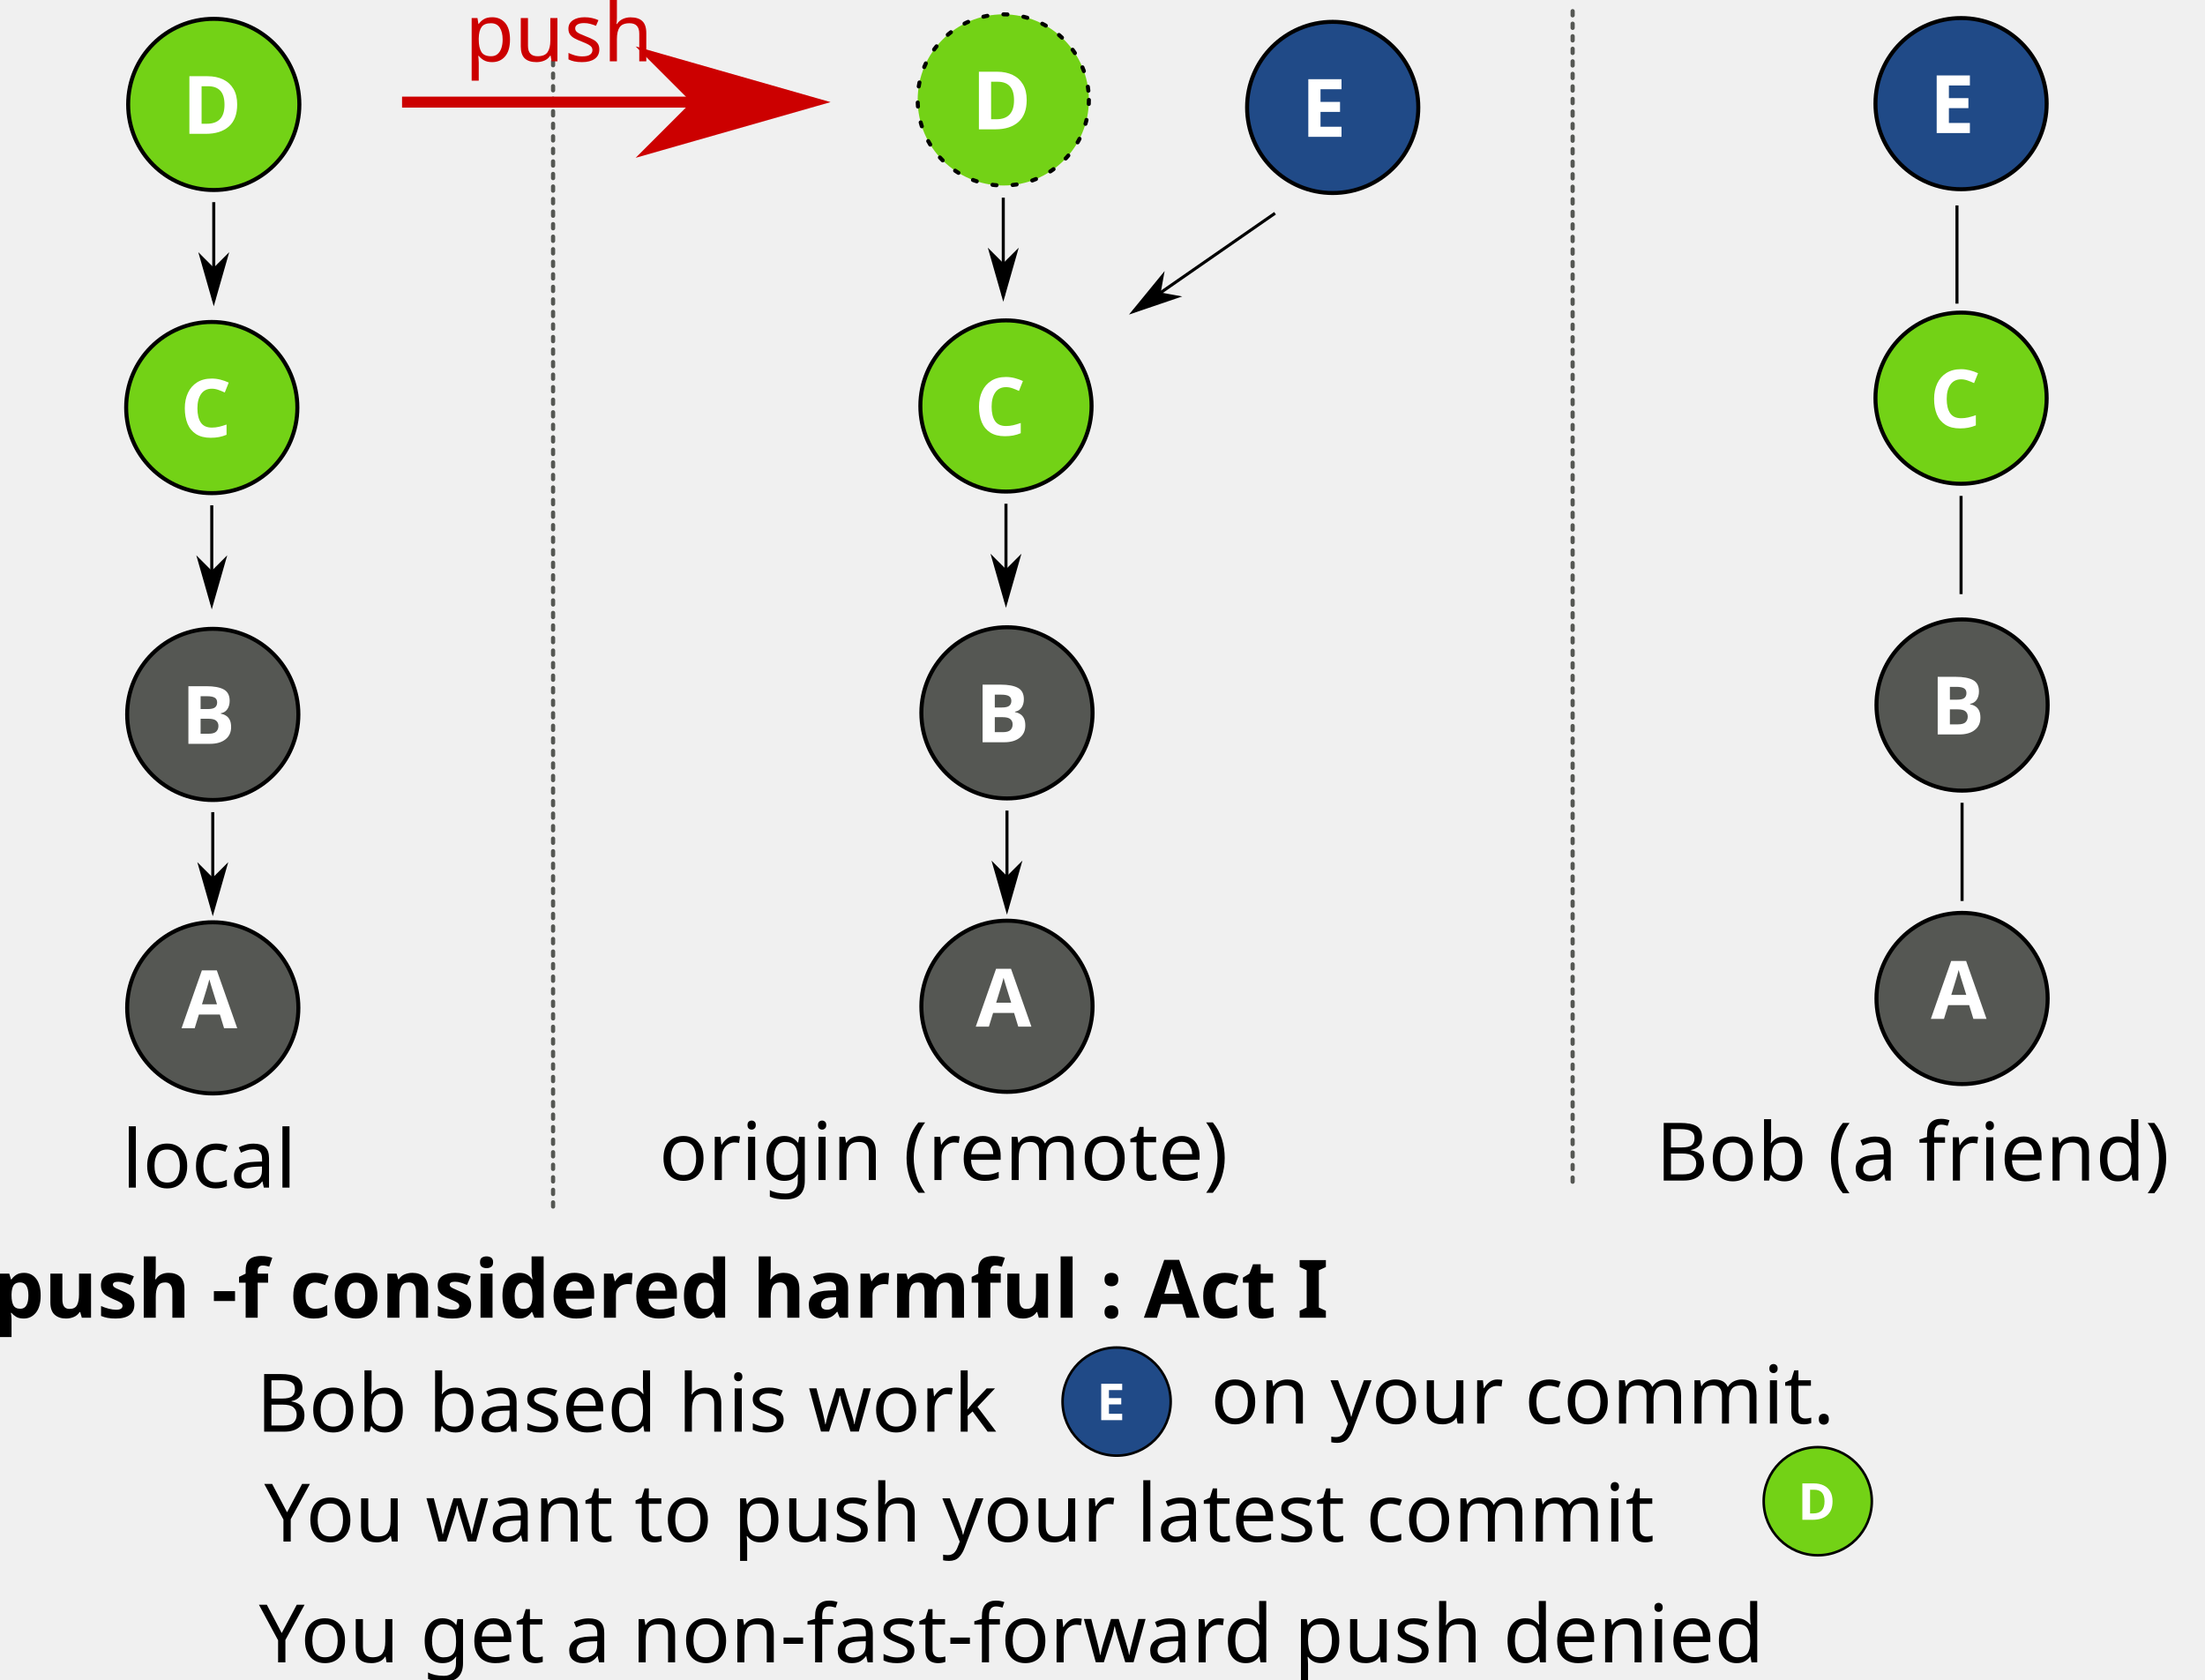
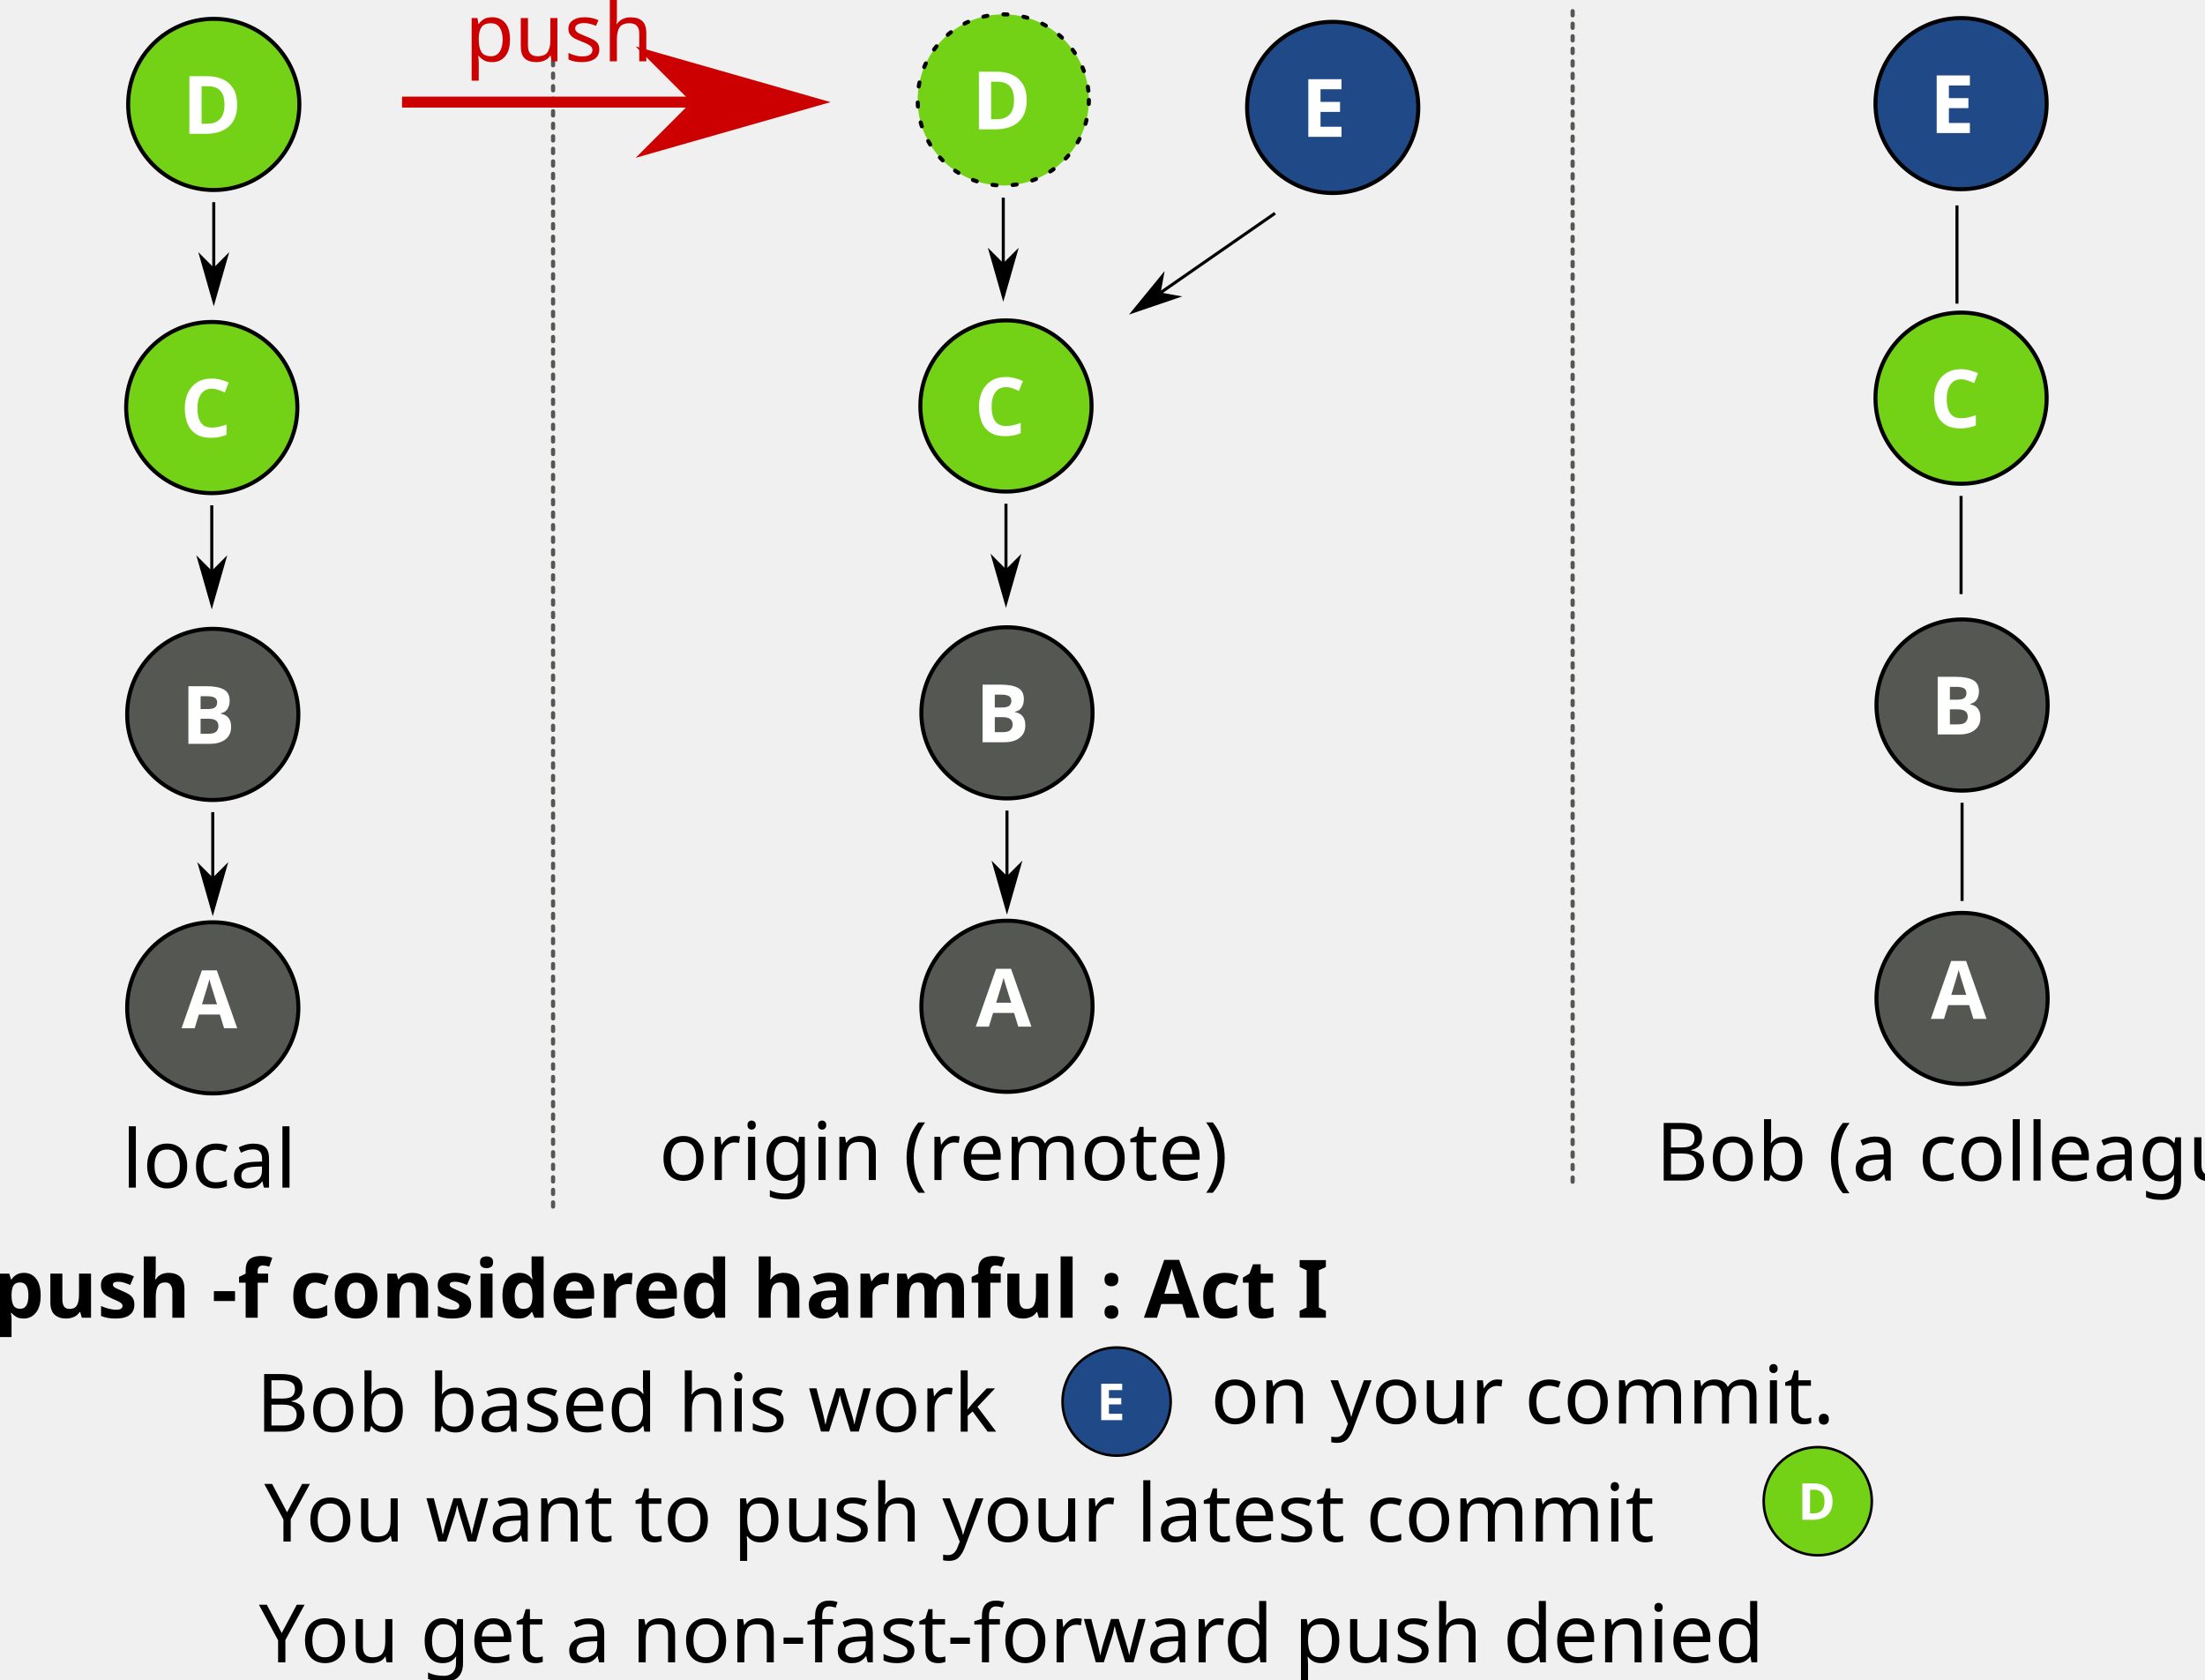
<svg xmlns="http://www.w3.org/2000/svg" width="308.442mm" height="234.911mm" viewBox="0 0 1092.904 832.363" id="svg4554" version="1.1">
  <defs id="defs4556">
    <marker style="overflow:visible" id="marker10382" refX="0" refY="0" orient="auto">
      <path transform="matrix(-0.8,0,0,-0.8,-10,0)" style="fill:#000000;fill-opacity:1;fill-rule:evenodd;stroke:#000000;stroke-width:1pt;stroke-opacity:1" d="M 0,0 5,-5 -12.5,0 5,5 0,0 Z" id="path10384" />
    </marker>
    <marker orient="auto" refY="0" refX="0" id="marker9983" style="overflow:visible">
      <path id="path9985" d="M 0,0 5,-5 -12.5,0 5,5 0,0 Z" style="fill:#000000;fill-opacity:1;fill-rule:evenodd;stroke:#000000;stroke-width:1pt;stroke-opacity:1" transform="matrix(-0.8,0,0,-0.8,-10,0)" />
    </marker>
    <marker style="overflow:visible" id="marker9012" refX="0" refY="0" orient="auto">
      <path transform="matrix(-0.8,0,0,-0.8,-10,0)" style="fill:#000000;fill-opacity:1;fill-rule:evenodd;stroke:#000000;stroke-width:1pt;stroke-opacity:1" d="M 0,0 5,-5 -12.5,0 5,5 0,0 Z" id="path9014" />
    </marker>
    <marker orient="auto" refY="0" refX="0" id="marker8576" style="overflow:visible">
      <path id="path8578" d="M 0,0 5,-5 -12.5,0 5,5 0,0 Z" style="fill:#000000;fill-opacity:1;fill-rule:evenodd;stroke:#000000;stroke-width:1pt;stroke-opacity:1" transform="matrix(-0.8,0,0,-0.8,-10,0)" />
    </marker>
    <marker style="overflow:visible" id="marker5209" refX="0" refY="0" orient="auto">
      <path transform="matrix(-0.8,0,0,-0.8,-10,0)" style="fill:#000000;fill-opacity:1;fill-rule:evenodd;stroke:#000000;stroke-width:1pt;stroke-opacity:1" d="M 0,0 5,-5 -12.5,0 5,5 0,0 Z" id="path5211" />
    </marker>
    <marker style="overflow:visible" id="marker5205" refX="0" refY="0" orient="auto">
      <path transform="matrix(-0.8,0,0,-0.8,-10,0)" style="fill:#cc0000;fill-opacity:1;fill-rule:evenodd;stroke:#cc0000;stroke-width:1pt;stroke-opacity:1" d="M 0,0 5,-5 -12.5,0 5,5 0,0 Z" id="path5207" />
    </marker>
    <marker orient="auto" refY="0" refX="0" id="marker5052" style="overflow:visible">
      <path id="path5054" d="M 0,0 5,-5 -12.5,0 5,5 0,0 Z" style="fill:#000000;fill-opacity:1;fill-rule:evenodd;stroke:#000000;stroke-width:1pt;stroke-opacity:1" transform="matrix(-0.8,0,0,-0.8,-10,0)" />
    </marker>
    <marker style="overflow:visible" id="marker17921" refX="0" refY="0" orient="auto">
      <path transform="matrix(-0.8,0,0,-0.8,-10,0)" style="fill:#cc0000;fill-opacity:1;fill-rule:evenodd;stroke:#cc0000;stroke-width:1pt;stroke-opacity:1" d="M 0,0 5,-5 -12.5,0 5,5 0,0 Z" id="path17923" />
    </marker>
    <marker style="overflow:visible" id="marker17913" refX="0" refY="0" orient="auto">
      <path transform="matrix(-0.8,0,0,-0.8,-10,0)" style="fill:#cc0000;fill-opacity:1;fill-rule:evenodd;stroke:#cc0000;stroke-width:1pt;stroke-opacity:1" d="M 0,0 5,-5 -12.5,0 5,5 0,0 Z" id="path17915" />
    </marker>
    <marker orient="auto" refY="0" refX="0" id="marker16688" style="overflow:visible">
      <path id="path16690" d="M 0,0 5,-5 -12.5,0 5,5 0,0 Z" style="fill:#000000;fill-opacity:1;fill-rule:evenodd;stroke:#000000;stroke-width:1pt;stroke-opacity:1" transform="matrix(-0.8,0,0,-0.8,-10,0)" />
    </marker>
    <marker orient="auto" refY="0" refX="0" id="marker6856" style="overflow:visible">
      <path id="path6858" d="M 0,0 5,-5 -12.5,0 5,5 0,0 Z" style="fill:#000000;fill-opacity:1;fill-rule:evenodd;stroke:#000000;stroke-width:1pt;stroke-opacity:1" transform="matrix(-0.8,0,0,-0.8,-10,0)" />
    </marker>
    <marker orient="auto" refY="0" refX="0" id="Arrow1Lend" style="overflow:visible">
      <path id="path5441" d="M 0,0 5,-5 -12.5,0 5,5 0,0 Z" style="fill:#000000;fill-opacity:1;fill-rule:evenodd;stroke:#000000;stroke-width:1pt;stroke-opacity:1" transform="matrix(-0.8,0,0,-0.8,-10,0)" />
    </marker>
    <marker orient="auto" refY="0" refX="0" id="marker16688-0" style="overflow:visible">
      <path id="path16690-0" d="M 0,0 5,-5 -12.5,0 5,5 0,0 Z" style="fill:#000000;fill-opacity:1;fill-rule:evenodd;stroke:#000000;stroke-width:1pt;stroke-opacity:1" transform="matrix(-0.8,0,0,-0.8,-10,0)" />
    </marker>
    <marker orient="auto" refY="0" refX="0" id="marker15241-7" style="overflow:visible">
      <path id="path15243-8" d="M 0,0 5,-5 -12.5,0 5,5 0,0 Z" style="fill:#000000;fill-opacity:1;fill-rule:evenodd;stroke:#000000;stroke-width:1pt;stroke-opacity:1" transform="matrix(-0.8,0,0,-0.8,-10,0)" />
    </marker>
    <marker orient="auto" refY="0" refX="0" id="marker6856-6" style="overflow:visible">
      <path id="path6858-9" d="M 0,0 5,-5 -12.5,0 5,5 0,0 Z" style="fill:#000000;fill-opacity:1;fill-rule:evenodd;stroke:#000000;stroke-width:1pt;stroke-opacity:1" transform="matrix(-0.8,0,0,-0.8,-10,0)" />
    </marker>
    <marker orient="auto" refY="0" refX="0" id="Arrow1Lend-2" style="overflow:visible">
      <path id="path5441-8" d="M 0,0 5,-5 -12.5,0 5,5 0,0 Z" style="fill:#000000;fill-opacity:1;fill-rule:evenodd;stroke:#000000;stroke-width:1pt;stroke-opacity:1" transform="matrix(-0.8,0,0,-0.8,-10,0)" />
    </marker>
    <marker orient="auto" refY="0" refX="0" id="marker5052-6" style="overflow:visible">
      <path id="path5054-7" d="M 0,0 5,-5 -12.5,0 5,5 0,0 Z" style="fill:#000000;fill-opacity:1;fill-rule:evenodd;stroke:#000000;stroke-width:1pt;stroke-opacity:1" transform="matrix(-0.8,0,0,-0.8,-10,0)" />
    </marker>
    <marker style="overflow:visible" id="marker5209-6" refX="0" refY="0" orient="auto">
      <path transform="matrix(-0.8,0,0,-0.8,-10,0)" style="fill:#000000;fill-opacity:1;fill-rule:evenodd;stroke:#000000;stroke-width:1pt;stroke-opacity:1" d="M 0,0 5,-5 -12.5,0 5,5 0,0 Z" id="path5211-0" />
    </marker>
    <marker style="overflow:visible" id="marker5209-6-6" refX="0" refY="0" orient="auto">
      <path transform="matrix(-0.8,0,0,-0.8,-10,0)" style="fill:#000000;fill-opacity:1;fill-rule:evenodd;stroke:#000000;stroke-width:1pt;stroke-opacity:1" d="M 0,0 5,-5 -12.5,0 5,5 0,0 Z" id="path5211-0-2" />
    </marker>
    <marker orient="auto" refY="0" refX="0" id="marker5052-6-3" style="overflow:visible">
      <path id="path5054-7-7" d="M 0,0 5,-5 -12.5,0 5,5 0,0 Z" style="fill:#000000;fill-opacity:1;fill-rule:evenodd;stroke:#000000;stroke-width:1pt;stroke-opacity:1" transform="matrix(-0.8,0,0,-0.8,-10,0)" />
    </marker>
    <marker orient="auto" refY="0" refX="0" id="Arrow1Lend-2-5" style="overflow:visible">
      <path id="path5441-8-7" d="M 0,0 5,-5 -12.5,0 5,5 0,0 Z" style="fill:#000000;fill-opacity:1;fill-rule:evenodd;stroke:#000000;stroke-width:1pt;stroke-opacity:1" transform="matrix(-0.8,0,0,-0.8,-10,0)" />
    </marker>
    <marker orient="auto" refY="0" refX="0" id="marker5052-6-3-1" style="overflow:visible">
      <path id="path5054-7-7-0" d="M 0,0 5,-5 -12.5,0 5,5 0,0 Z" style="fill:#000000;fill-opacity:1;fill-rule:evenodd;stroke:#000000;stroke-width:1pt;stroke-opacity:1" transform="matrix(-0.8,0,0,-0.8,-10,0)" />
    </marker>
    <marker style="overflow:visible" id="marker5209-6-6-0" refX="0" refY="0" orient="auto">
      <path transform="matrix(-0.8,0,0,-0.8,-10,0)" style="fill:#000000;fill-opacity:1;fill-rule:evenodd;stroke:#000000;stroke-width:1pt;stroke-opacity:1" d="M 0,0 5,-5 -12.5,0 5,5 0,0 Z" id="path5211-0-2-9" />
    </marker>
    <marker orient="auto" refY="0" refX="0" id="Arrow1Lend-2-5-4" style="overflow:visible">
      <path id="path5441-8-7-6" d="M 0,0 5,-5 -12.5,0 5,5 0,0 Z" style="fill:#000000;fill-opacity:1;fill-rule:evenodd;stroke:#000000;stroke-width:1pt;stroke-opacity:1" transform="matrix(-0.8,0,0,-0.8,-10,0)" />
    </marker>
    <marker style="overflow:visible" id="marker5209-6-61" refX="0" refY="0" orient="auto">
      <path transform="matrix(-0.8,0,0,-0.8,-10,0)" style="fill:#000000;fill-opacity:1;fill-rule:evenodd;stroke:#000000;stroke-width:1pt;stroke-opacity:1" d="M 0,0 5,-5 -12.5,0 5,5 0,0 Z" id="path5211-0-7" />
    </marker>
    <marker orient="auto" refY="0" refX="0" id="Arrow1Lend-2-6" style="overflow:visible">
      <path id="path5441-8-9" d="M 0,0 5,-5 -12.5,0 5,5 0,0 Z" style="fill:#000000;fill-opacity:1;fill-rule:evenodd;stroke:#000000;stroke-width:1pt;stroke-opacity:1" transform="matrix(-0.8,0,0,-0.8,-10,0)" />
    </marker>
  </defs>
  <g style="display:inline" id="layer_remote_nonff" transform="translate(-222.1543,-99.74084)">
    <g transform="translate(153.8681,-10.56854)" id="g5091">
      <circle style="opacity:1;fill:#555753;fill-opacity:1;stroke:#000000;stroke-width:2;stroke-linecap:round;stroke-linejoin:round;stroke-miterlimit:4;stroke-dasharray:none;stroke-opacity:1" id="circle5093" cx="173.746" cy="609.915" r="42.426" />
      <text xml:space="preserve" style="font-style:normal;font-variant:normal;font-weight:bold;font-stretch:normal;font-size:40px;line-height:125%;font-family:sans-serif;-inkscape-font-specification:'sans-serif, Bold';text-align:start;letter-spacing:0px;word-spacing:0px;writing-mode:lr-tb;text-anchor:start;fill:#ffffff;fill-opacity:1;stroke:none;stroke-width:1px;stroke-linecap:butt;stroke-linejoin:miter;stroke-opacity:1" x="158.268" y="620.017" id="text5095">
        <tspan id="tspan5097" x="158.268" y="620.017">A</tspan>
      </text>
    </g>
    <g transform="translate(153.8681,-10.56854)" id="g5099">
      <circle style="opacity:1;fill:#555753;fill-opacity:1;stroke:#000000;stroke-width:2;stroke-linecap:round;stroke-linejoin:round;stroke-miterlimit:4;stroke-dasharray:none;stroke-opacity:1" id="circle5101" cx="173.746" cy="464.453" r="42.426" />
      <text xml:space="preserve" style="font-style:normal;font-variant:normal;font-weight:bold;font-stretch:normal;font-size:40px;line-height:125%;font-family:sans-serif;-inkscape-font-specification:'sans-serif, Bold';text-align:start;letter-spacing:0px;word-spacing:0px;writing-mode:lr-tb;text-anchor:start;fill:#ffffff;fill-opacity:1;stroke:none;stroke-width:1px;stroke-linecap:butt;stroke-linejoin:miter;stroke-opacity:1" x="158.072" y="479.034" id="text5103">
        <tspan y="479.034" x="158.072" id="tspan5105">B</tspan>
      </text>
    </g>
    <path style="fill:none;fill-rule:evenodd;stroke:#000000;stroke-width:1.51;stroke-linecap:butt;stroke-linejoin:miter;stroke-miterlimit:4;stroke-dasharray:none;stroke-opacity:1;marker-end:url(#Arrow1Lend)" d="m 327.614,502.332 0,48.691" id="path5107" />
    <g id="g5109" transform="translate(153.3703,-162.6828)">
      <circle style="opacity:1;fill:#73d216;fill-opacity:1;stroke:#000000;stroke-width:2;stroke-linecap:round;stroke-linejoin:round;stroke-miterlimit:4;stroke-dasharray:none;stroke-opacity:1" id="circle5111" cx="173.746" cy="464.453" r="42.426" />
      <text xml:space="preserve" style="font-style:normal;font-variant:normal;font-weight:bold;font-stretch:normal;font-size:40px;line-height:125%;font-family:sans-serif;-inkscape-font-specification:'sans-serif, Bold';text-align:start;letter-spacing:0px;word-spacing:0px;writing-mode:lr-tb;text-anchor:start;fill:#ffffff;fill-opacity:1;stroke:none;stroke-width:1px;stroke-linecap:butt;stroke-linejoin:miter;stroke-opacity:1" x="158.072" y="479.034" id="text5113">
        <tspan y="479.034" x="158.072" id="tspan5115">C</tspan>
      </text>
    </g>
    <path style="fill:none;fill-rule:evenodd;stroke:#000000;stroke-width:1.51;stroke-linecap:butt;stroke-linejoin:miter;stroke-miterlimit:4;stroke-dasharray:none;stroke-opacity:1;marker-end:url(#marker6856)" d="m 327.117,350.217 0,48.691" id="path5117" />
    <g id="g5127" transform="translate(186.3582,-260.9466)">
      <circle style="opacity:1;fill:#73d216;fill-opacity:1;stroke:#000000;stroke-width:2;stroke-linecap:round;stroke-linejoin:round;stroke-miterlimit:4;stroke-dasharray:none;stroke-dashoffset:0;stroke-opacity:1" id="circle5129" cx="141.746" cy="412.453" r="42.426" />
      <text xml:space="preserve" style="font-style:normal;font-variant:normal;font-weight:bold;font-stretch:normal;font-size:40px;line-height:125%;font-family:sans-serif;-inkscape-font-specification:'sans-serif, Bold';text-align:start;letter-spacing:0px;word-spacing:0px;writing-mode:lr-tb;text-anchor:start;fill:#ffffff;fill-opacity:1;stroke:none;stroke-width:1px;stroke-linecap:butt;stroke-linejoin:miter;stroke-opacity:1" x="126.072" y="427.034" id="text5131">
        <tspan y="427.034" x="126.072" id="tspan5133">D</tspan>
      </text>
    </g>
    <path style="fill:none;fill-rule:evenodd;stroke:#000000;stroke-width:1.51;stroke-linecap:butt;stroke-linejoin:miter;stroke-miterlimit:4;stroke-dasharray:none;stroke-opacity:1;marker-end:url(#marker5052)" d="m 328.104,199.953 0,48.691" id="path5135" />
    <g style="display:inline" id="g5143" transform="translate(547.5102,-11.34744)">
      <circle r="42.426" cy="609.915" cx="173.746" id="circle5145" style="opacity:1;fill:#555753;fill-opacity:1;stroke:#000000;stroke-width:2;stroke-linecap:round;stroke-linejoin:round;stroke-miterlimit:4;stroke-dasharray:none;stroke-opacity:1" />
      <text id="text5147" y="620.017" x="158.268" style="font-style:normal;font-variant:normal;font-weight:bold;font-stretch:normal;font-size:40px;line-height:125%;font-family:sans-serif;-inkscape-font-specification:'sans-serif, Bold';text-align:start;letter-spacing:0px;word-spacing:0px;writing-mode:lr-tb;text-anchor:start;fill:#ffffff;fill-opacity:1;stroke:none;stroke-width:1px;stroke-linecap:butt;stroke-linejoin:miter;stroke-opacity:1" xml:space="preserve">
        <tspan y="620.017" x="158.268" id="tspan5149">A</tspan>
      </text>
    </g>
    <g style="display:inline" id="g5151" transform="translate(547.5102,-11.34744)">
      <circle r="42.426" cy="464.453" cx="173.746" id="circle5153" style="opacity:1;fill:#555753;fill-opacity:1;stroke:#000000;stroke-width:2;stroke-linecap:round;stroke-linejoin:round;stroke-miterlimit:4;stroke-dasharray:none;stroke-opacity:1" />
      <text id="text5155" y="479.034" x="158.072" style="font-style:normal;font-variant:normal;font-weight:bold;font-stretch:normal;font-size:40px;line-height:125%;font-family:sans-serif;-inkscape-font-specification:'sans-serif, Bold';text-align:start;letter-spacing:0px;word-spacing:0px;writing-mode:lr-tb;text-anchor:start;fill:#ffffff;fill-opacity:1;stroke:none;stroke-width:1px;stroke-linecap:butt;stroke-linejoin:miter;stroke-opacity:1" xml:space="preserve">
        <tspan id="tspan5157" x="158.072" y="479.034">B</tspan>
      </text>
    </g>
    <path id="path5159" d="m 721.257,501.553 0,48.691" style="display:inline;fill:none;fill-rule:evenodd;stroke:#000000;stroke-width:1.51;stroke-linecap:butt;stroke-linejoin:miter;stroke-miterlimit:4;stroke-dasharray:none;stroke-opacity:1;marker-end:url(#Arrow1Lend-2)" />
    <g style="display:inline" transform="translate(547.0125,-163.4617)" id="g5161">
      <circle r="42.426" cy="464.453" cx="173.746" id="circle5163" style="opacity:1;fill:#73d216;fill-opacity:1;stroke:#000000;stroke-width:2;stroke-linecap:round;stroke-linejoin:round;stroke-miterlimit:4;stroke-dasharray:none;stroke-opacity:1" />
      <text id="text5165" y="479.034" x="158.072" style="font-style:normal;font-variant:normal;font-weight:bold;font-stretch:normal;font-size:40px;line-height:125%;font-family:sans-serif;-inkscape-font-specification:'sans-serif, Bold';text-align:start;letter-spacing:0px;word-spacing:0px;writing-mode:lr-tb;text-anchor:start;fill:#ffffff;fill-opacity:1;stroke:none;stroke-width:1px;stroke-linecap:butt;stroke-linejoin:miter;stroke-opacity:1" xml:space="preserve">
        <tspan id="tspan5167" x="158.072" y="479.034">C</tspan>
      </text>
    </g>
    <path id="path5169" d="m 720.759,349.438 0,48.691" style="display:inline;fill:none;fill-rule:evenodd;stroke:#000000;stroke-width:1.51;stroke-linecap:butt;stroke-linejoin:miter;stroke-miterlimit:4;stroke-dasharray:none;stroke-opacity:1;marker-end:url(#marker6856-6)" />
    <path style="fill:none;fill-rule:evenodd;stroke:#555753;stroke-width:2.072;stroke-linecap:round;stroke-linejoin:miter;stroke-miterlimit:4;stroke-dasharray:2.072, 4.145;stroke-dashoffset:0;stroke-opacity:1" d="m 496.286,117.58 0,581.279" id="path5179" />
    <text xml:space="preserve" style="font-style:normal;font-weight:normal;font-size:40px;line-height:125%;font-family:sans-serif;letter-spacing:0px;word-spacing:0px;fill:#000000;fill-opacity:1;stroke:none;stroke-width:1px;stroke-linecap:butt;stroke-linejoin:miter;stroke-opacity:1" x="282.571" y="688.457" id="text5181">
      <tspan id="tspan5183" x="282.571" y="688.457">local</tspan>
    </text>
    <text xml:space="preserve" style="font-style:normal;font-weight:normal;font-size:40px;line-height:125%;font-family:sans-serif;letter-spacing:0px;word-spacing:0px;display:inline;fill:#000000;fill-opacity:1;stroke:none;stroke-width:1px;stroke-linecap:butt;stroke-linejoin:miter;stroke-opacity:1" x="548.808" y="684.703" id="text5185">
      <tspan id="tspan5187" x="548.808" y="684.703">origin (remote)</tspan>
    </text>
    <path id="path5189" d="m 421.429,150.362 201.851,0" style="fill:#cc0000;fill-rule:evenodd;stroke:#cc0000;stroke-width:5.436;stroke-linecap:butt;stroke-linejoin:miter;stroke-miterlimit:4;stroke-dasharray:none;stroke-opacity:1;marker-end:url(#marker5205)" />
    <text xml:space="preserve" style="font-style:normal;font-variant:normal;font-weight:normal;font-stretch:normal;font-size:40px;line-height:125%;font-family:sans-serif;-inkscape-font-specification:'sans-serif, Normal';text-align:start;letter-spacing:0px;word-spacing:0px;writing-mode:lr-tb;text-anchor:start;display:inline;fill:#cc0000;fill-opacity:1;stroke:none;stroke-width:1px;stroke-linecap:butt;stroke-linejoin:miter;stroke-opacity:1" x="452.522" y="130.131" id="text5191">
      <tspan id="tspan5193" x="452.522" y="130.131">push</tspan>
    </text>
    <g id="g5195" transform="translate(577.6823,-263.1779)" style="display:inline">
      <circle style="opacity:1;fill:#73d216;fill-opacity:1;stroke:#000000;stroke-width:2;stroke-linecap:round;stroke-linejoin:round;stroke-miterlimit:4;stroke-dasharray:2, 8;stroke-dashoffset:0;stroke-opacity:1" id="circle5197" cx="141.746" cy="412.453" r="42.426" />
      <text xml:space="preserve" style="font-style:normal;font-variant:normal;font-weight:bold;font-stretch:normal;font-size:40px;line-height:125%;font-family:sans-serif;-inkscape-font-specification:'sans-serif, Bold';text-align:start;letter-spacing:0px;word-spacing:0px;writing-mode:lr-tb;text-anchor:start;fill:#ffffff;fill-opacity:1;stroke:none;stroke-width:1px;stroke-linecap:butt;stroke-linejoin:miter;stroke-opacity:1" x="126.072" y="427.034" id="text5199">
        <tspan y="427.034" x="126.072" id="tspan5201">D</tspan>
      </text>
    </g>
    <path style="display:inline;fill:none;fill-rule:evenodd;stroke:#000000;stroke-width:1.51;stroke-linecap:butt;stroke-linejoin:miter;stroke-miterlimit:4;stroke-dasharray:none;stroke-opacity:1;marker-end:url(#marker5052-6)" d="m 719.429,197.722 0,48.691" id="path5203" />
    <path id="path16569-7" d="m 854.13,205.445 -70,48.571" style="display:inline;fill:none;fill-rule:evenodd;stroke:#000000;stroke-width:1.51;stroke-linecap:butt;stroke-linejoin:miter;stroke-miterlimit:4;stroke-dasharray:none;stroke-opacity:1;marker-end:url(#marker5209-6)" />
    <g id="g16641-8" transform="translate(708.9552,-311.4617)" style="display:inline;fill:#73d216">
      <circle style="opacity:1;fill:#204a87;fill-opacity:1;stroke:#000000;stroke-width:2;stroke-linecap:round;stroke-linejoin:round;stroke-miterlimit:4;stroke-dasharray:none;stroke-opacity:1" id="circle16643-3" cx="173.746" cy="464.453" r="42.426" />
      <text xml:space="preserve" style="font-style:normal;font-variant:normal;font-weight:bold;font-stretch:normal;font-size:40px;line-height:125%;font-family:sans-serif;-inkscape-font-specification:'sans-serif, Bold';text-align:start;letter-spacing:0px;word-spacing:0px;writing-mode:lr-tb;text-anchor:start;fill:#ffffff;fill-opacity:1;stroke:none;stroke-width:1px;stroke-linecap:butt;stroke-linejoin:miter;stroke-opacity:1" x="158.072" y="479.034" id="text16645-59">
        <tspan id="tspan4458" x="158.072" y="479.034">E</tspan>
      </text>
    </g>
    <path style="display:inline;fill:none;fill-rule:evenodd;stroke:#555753;stroke-width:2.072;stroke-linecap:round;stroke-linejoin:miter;stroke-miterlimit:4;stroke-dasharray:2.072, 4.145;stroke-dashoffset:0;stroke-opacity:1" d="m 1001.63,105.27 0,581.279" id="path5179-4" />
    <g style="display:inline" id="g5143-0" transform="translate(1020.905,-15.21741)">
      <circle r="42.426" cy="609.915" cx="173.746" id="circle5145-4" style="opacity:1;fill:#555753;fill-opacity:1;stroke:#000000;stroke-width:2;stroke-linecap:round;stroke-linejoin:round;stroke-miterlimit:4;stroke-dasharray:none;stroke-opacity:1" />
      <text id="text5147-3" y="620.017" x="158.268" style="font-style:normal;font-variant:normal;font-weight:bold;font-stretch:normal;font-size:40px;line-height:125%;font-family:sans-serif;-inkscape-font-specification:'sans-serif, Bold';text-align:start;letter-spacing:0px;word-spacing:0px;writing-mode:lr-tb;text-anchor:start;fill:#ffffff;fill-opacity:1;stroke:none;stroke-width:1px;stroke-linecap:butt;stroke-linejoin:miter;stroke-opacity:1" xml:space="preserve">
        <tspan y="620.017" x="158.268" id="tspan5149-0">A</tspan>
      </text>
    </g>
    <g style="display:inline" id="g5151-3" transform="translate(1020.905,-15.21741)">
      <circle r="42.426" cy="464.453" cx="173.746" id="circle5153-3" style="opacity:1;fill:#555753;fill-opacity:1;stroke:#000000;stroke-width:2;stroke-linecap:round;stroke-linejoin:round;stroke-miterlimit:4;stroke-dasharray:none;stroke-opacity:1" />
      <text id="text5155-2" y="479.034" x="158.072" style="font-style:normal;font-variant:normal;font-weight:bold;font-stretch:normal;font-size:40px;line-height:125%;font-family:sans-serif;-inkscape-font-specification:'sans-serif, Bold';text-align:start;letter-spacing:0px;word-spacing:0px;writing-mode:lr-tb;text-anchor:start;fill:#ffffff;fill-opacity:1;stroke:none;stroke-width:1px;stroke-linecap:butt;stroke-linejoin:miter;stroke-opacity:1" xml:space="preserve">
        <tspan id="tspan5157-8" x="158.072" y="479.034">B</tspan>
      </text>
    </g>
    <path id="path5159-8" d="m 1194.651,497.683 0,48.691" style="display:inline;fill:none;fill-rule:evenodd;stroke:#000000;stroke-width:1.51;stroke-linecap:butt;stroke-linejoin:miter;stroke-miterlimit:4;stroke-dasharray:none;stroke-opacity:1" />
    <g style="display:inline" transform="translate(1020.407,-167.3317)" id="g5161-2">
      <circle r="42.426" cy="464.453" cx="173.746" id="circle5163-6" style="opacity:1;fill:#73d216;fill-opacity:1;stroke:#000000;stroke-width:2;stroke-linecap:round;stroke-linejoin:round;stroke-miterlimit:4;stroke-dasharray:none;stroke-opacity:1" />
      <text id="text5165-8" y="479.034" x="158.072" style="font-style:normal;font-variant:normal;font-weight:bold;font-stretch:normal;font-size:40px;line-height:125%;font-family:sans-serif;-inkscape-font-specification:'sans-serif, Bold';text-align:start;letter-spacing:0px;word-spacing:0px;writing-mode:lr-tb;text-anchor:start;fill:#ffffff;fill-opacity:1;stroke:none;stroke-width:1px;stroke-linecap:butt;stroke-linejoin:miter;stroke-opacity:1" xml:space="preserve">
        <tspan id="tspan5167-3" x="158.072" y="479.034">C</tspan>
      </text>
    </g>
    <path id="path5169-3" d="m 1194.154,345.568 0,48.691" style="display:inline;fill:none;fill-rule:evenodd;stroke:#000000;stroke-width:1.51;stroke-linecap:butt;stroke-linejoin:miter;stroke-miterlimit:4;stroke-dasharray:none;stroke-opacity:1" />
    <g id="g16641-8-0" transform="translate(1020.407,-313.3317)" style="display:inline;fill:#73d216">
      <circle style="opacity:1;fill:#204a87;fill-opacity:1;stroke:#000000;stroke-width:2;stroke-linecap:round;stroke-linejoin:round;stroke-miterlimit:4;stroke-dasharray:none;stroke-opacity:1" id="circle16643-3-7" cx="173.746" cy="464.453" r="42.426" />
      <text xml:space="preserve" style="font-style:normal;font-variant:normal;font-weight:bold;font-stretch:normal;font-size:40px;line-height:125%;font-family:sans-serif;-inkscape-font-specification:'sans-serif, Bold';text-align:start;letter-spacing:0px;word-spacing:0px;writing-mode:lr-tb;text-anchor:start;fill:#ffffff;fill-opacity:1;stroke:none;stroke-width:1px;stroke-linecap:butt;stroke-linejoin:miter;stroke-opacity:1" x="158.072" y="479.034" id="text16645-59-3">
        <tspan id="tspan4458-0" x="158.072" y="479.034">E</tspan>
      </text>
    </g>
    <path id="path5169-3-2" d="m 1192.125,201.565 0,48.691" style="display:inline;fill:none;fill-rule:evenodd;stroke:#000000;stroke-width:1.51;stroke-linecap:butt;stroke-linejoin:miter;stroke-miterlimit:4;stroke-dasharray:none;stroke-opacity:1" />
    <text xml:space="preserve" style="font-style:normal;font-weight:normal;font-size:40px;line-height:125%;font-family:sans-serif;letter-spacing:0px;word-spacing:0px;display:inline;fill:#000000;fill-opacity:1;stroke:none;stroke-width:1px;stroke-linecap:butt;stroke-linejoin:miter;stroke-opacity:1" x="1042.891" y="684.945" id="text5185-5">
-       <tspan id="tspan5187-4" x="1042.891" y="684.945">Bob (a friend)</tspan>
+       <tspan id="tspan5187-4" x="1042.891" y="684.945">Bob (a colleague)</tspan>
    </text>
    <text xml:space="preserve" style="font-style:normal;font-variant:normal;font-weight:bold;font-stretch:normal;font-size:40px;line-height:125%;font-family:sans-serif;-inkscape-font-specification:'sans-serif, Bold';text-align:start;letter-spacing:0px;word-spacing:0px;writing-mode:lr-tb;text-anchor:start;display:inline;fill:#000000;fill-opacity:1;stroke:none;stroke-width:1px;stroke-linecap:butt;stroke-linejoin:miter;stroke-opacity:1" x="218.795" y="752.945" id="text5185-0-7">
      <tspan id="tspan11031-6" x="218.795" y="752.945">push -f considered harmful : Act I</tspan>
    </text>
    <g id="g5310" transform="translate(132.4805,48)">
      <text id="text5185-0" y="757.397" x="689.766" style="font-style:normal;font-variant:normal;font-weight:bold;font-stretch:normal;font-size:40px;line-height:125%;font-family:sans-serif;-inkscape-font-specification:'sans-serif, Bold';text-align:start;letter-spacing:0px;word-spacing:0px;writing-mode:lr-tb;text-anchor:start;display:inline;fill:#000000;fill-opacity:1;stroke:none;stroke-width:1px;stroke-linecap:butt;stroke-linejoin:miter;stroke-opacity:1" xml:space="preserve">
        <tspan style="font-style:normal;font-variant:normal;font-weight:normal;font-stretch:normal;font-size:40px;line-height:125%;font-family:sans-serif;-inkscape-font-specification:'sans-serif, Normal';text-align:start;writing-mode:lr-tb;text-anchor:start" dx="0 0 0 0 0 0 0 0 0 0 0 0 0 0 0" y="757.397" x="689.766" id="tspan11031">on your commit.</tspan>
      </text>
      <g style="display:inline;fill:#73d216" transform="matrix(0.6315606,0,0,0.6315606,533.3938,453.188)" id="g16641-8-0-9">
        <circle r="42.426" cy="464.453" cx="173.746" id="circle16643-3-7-7" style="opacity:1;fill:#204a87;fill-opacity:1;stroke:#000000;stroke-width:2;stroke-linecap:round;stroke-linejoin:round;stroke-miterlimit:4;stroke-dasharray:none;stroke-opacity:1" />
        <text id="text16645-59-3-1" y="479.034" x="158.072" style="font-style:normal;font-variant:normal;font-weight:bold;font-stretch:normal;font-size:40px;line-height:125%;font-family:sans-serif;-inkscape-font-specification:'sans-serif, Bold';text-align:start;letter-spacing:0px;word-spacing:0px;writing-mode:lr-tb;text-anchor:start;fill:#ffffff;fill-opacity:1;stroke:none;stroke-width:1px;stroke-linecap:butt;stroke-linejoin:miter;stroke-opacity:1" xml:space="preserve">
          <tspan y="479.034" x="158.072" id="tspan4458-0-2">E</tspan>
        </text>
      </g>
      <text id="text5185-0-1" y="761.431" x="216.719" style="font-style:normal;font-variant:normal;font-weight:bold;font-stretch:normal;font-size:40px;line-height:125%;font-family:sans-serif;-inkscape-font-specification:'sans-serif, Bold';text-align:start;letter-spacing:0px;word-spacing:0px;writing-mode:lr-tb;text-anchor:start;display:inline;fill:#000000;fill-opacity:1;stroke:none;stroke-width:1px;stroke-linecap:butt;stroke-linejoin:miter;stroke-opacity:1" xml:space="preserve">
        <tspan style="font-style:normal;font-variant:normal;font-weight:normal;font-stretch:normal;font-size:40px;line-height:125%;font-family:sans-serif;-inkscape-font-specification:'sans-serif, Normal';text-align:start;writing-mode:lr-tb;text-anchor:start" y="761.431" x="216.719" id="tspan11031-0">Bob based his work</tspan>
      </text>
    </g>
    <g id="g5328">
      <g style="display:inline;fill:#73d216" transform="matrix(0.6315606,0,0,0.6315606,1013.394,550.5794)" id="g16641-8-0-9-6">
        <circle r="42.426" cy="464.453" cx="173.746" id="circle16643-3-7-7-1" style="opacity:1;fill:#73d216;fill-opacity:1;stroke:#000000;stroke-width:2;stroke-linecap:round;stroke-linejoin:round;stroke-miterlimit:4;stroke-dasharray:none;stroke-opacity:1" />
        <text id="text16645-59-3-1-9" y="479.034" x="158.072" style="font-style:normal;font-variant:normal;font-weight:bold;font-stretch:normal;font-size:40px;line-height:125%;font-family:sans-serif;-inkscape-font-specification:'sans-serif, Bold';text-align:start;letter-spacing:0px;word-spacing:0px;writing-mode:lr-tb;text-anchor:start;fill:#ffffff;fill-opacity:1;stroke:none;stroke-width:1px;stroke-linecap:butt;stroke-linejoin:miter;stroke-opacity:1" xml:space="preserve">
          <tspan id="tspan5320" x="158.072" y="479.034">D</tspan>
        </text>
      </g>
      <text id="text5260" y="863.91" x="353.125" style="font-style:normal;font-weight:normal;font-size:40px;line-height:125%;font-family:sans-serif;letter-spacing:0px;word-spacing:0px;fill:#000000;fill-opacity:1;stroke:none;stroke-width:1px;stroke-linecap:butt;stroke-linejoin:miter;stroke-opacity:1" xml:space="preserve">
        <tspan y="863.91" x="353.125" id="tspan5262">You want to push your latest commit  </tspan>
      </text>
    </g>
    <g transform="translate(-2.644768,59.8734)" style="display:inline" id="g5328-2">
      <text id="text5260-8" y="863.91" x="353.125" style="font-style:normal;font-weight:normal;font-size:40px;line-height:125%;font-family:sans-serif;letter-spacing:0px;word-spacing:0px;fill:#000000;fill-opacity:1;stroke:none;stroke-width:1px;stroke-linecap:butt;stroke-linejoin:miter;stroke-opacity:1" xml:space="preserve">
        <tspan y="863.91" x="353.125" id="tspan5262-8">You get a non-fast-forward push denied</tspan>
      </text>
    </g>
  </g>
</svg>
